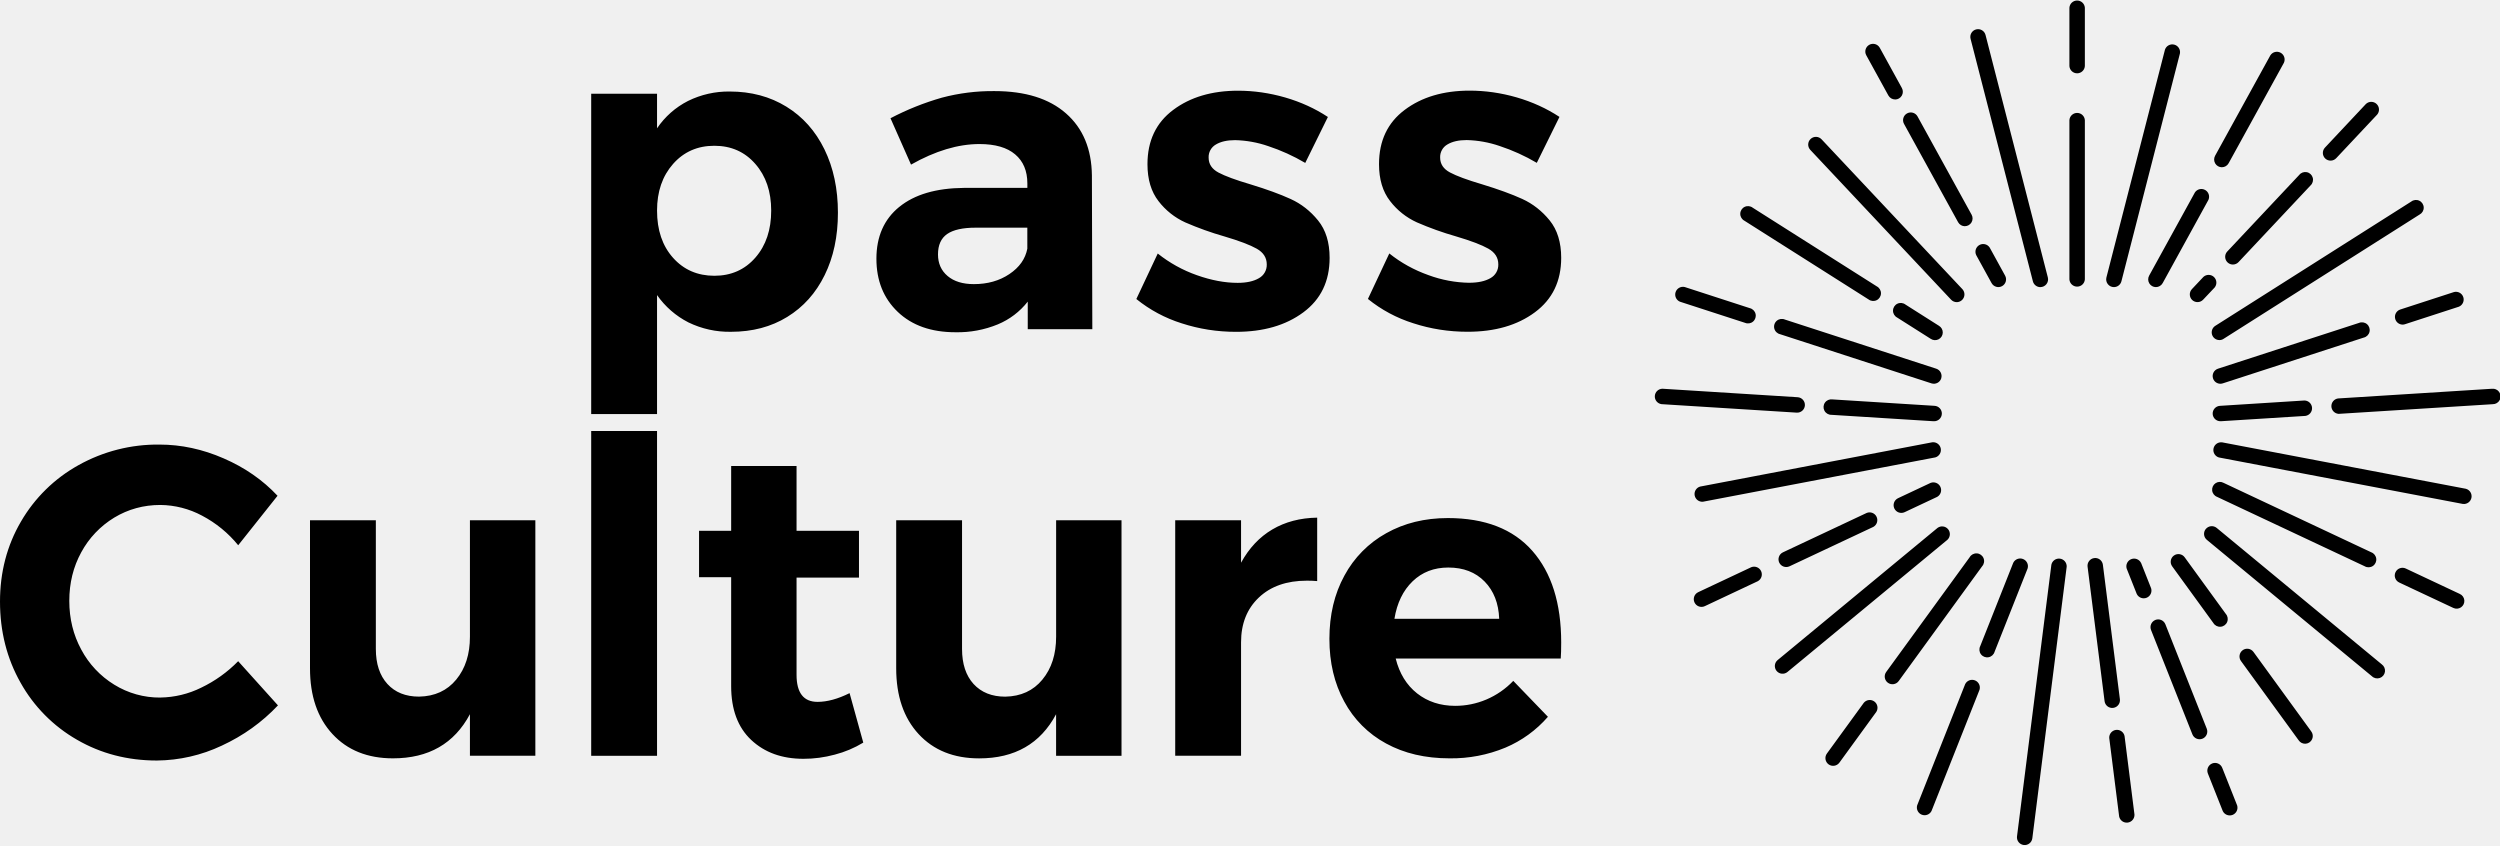
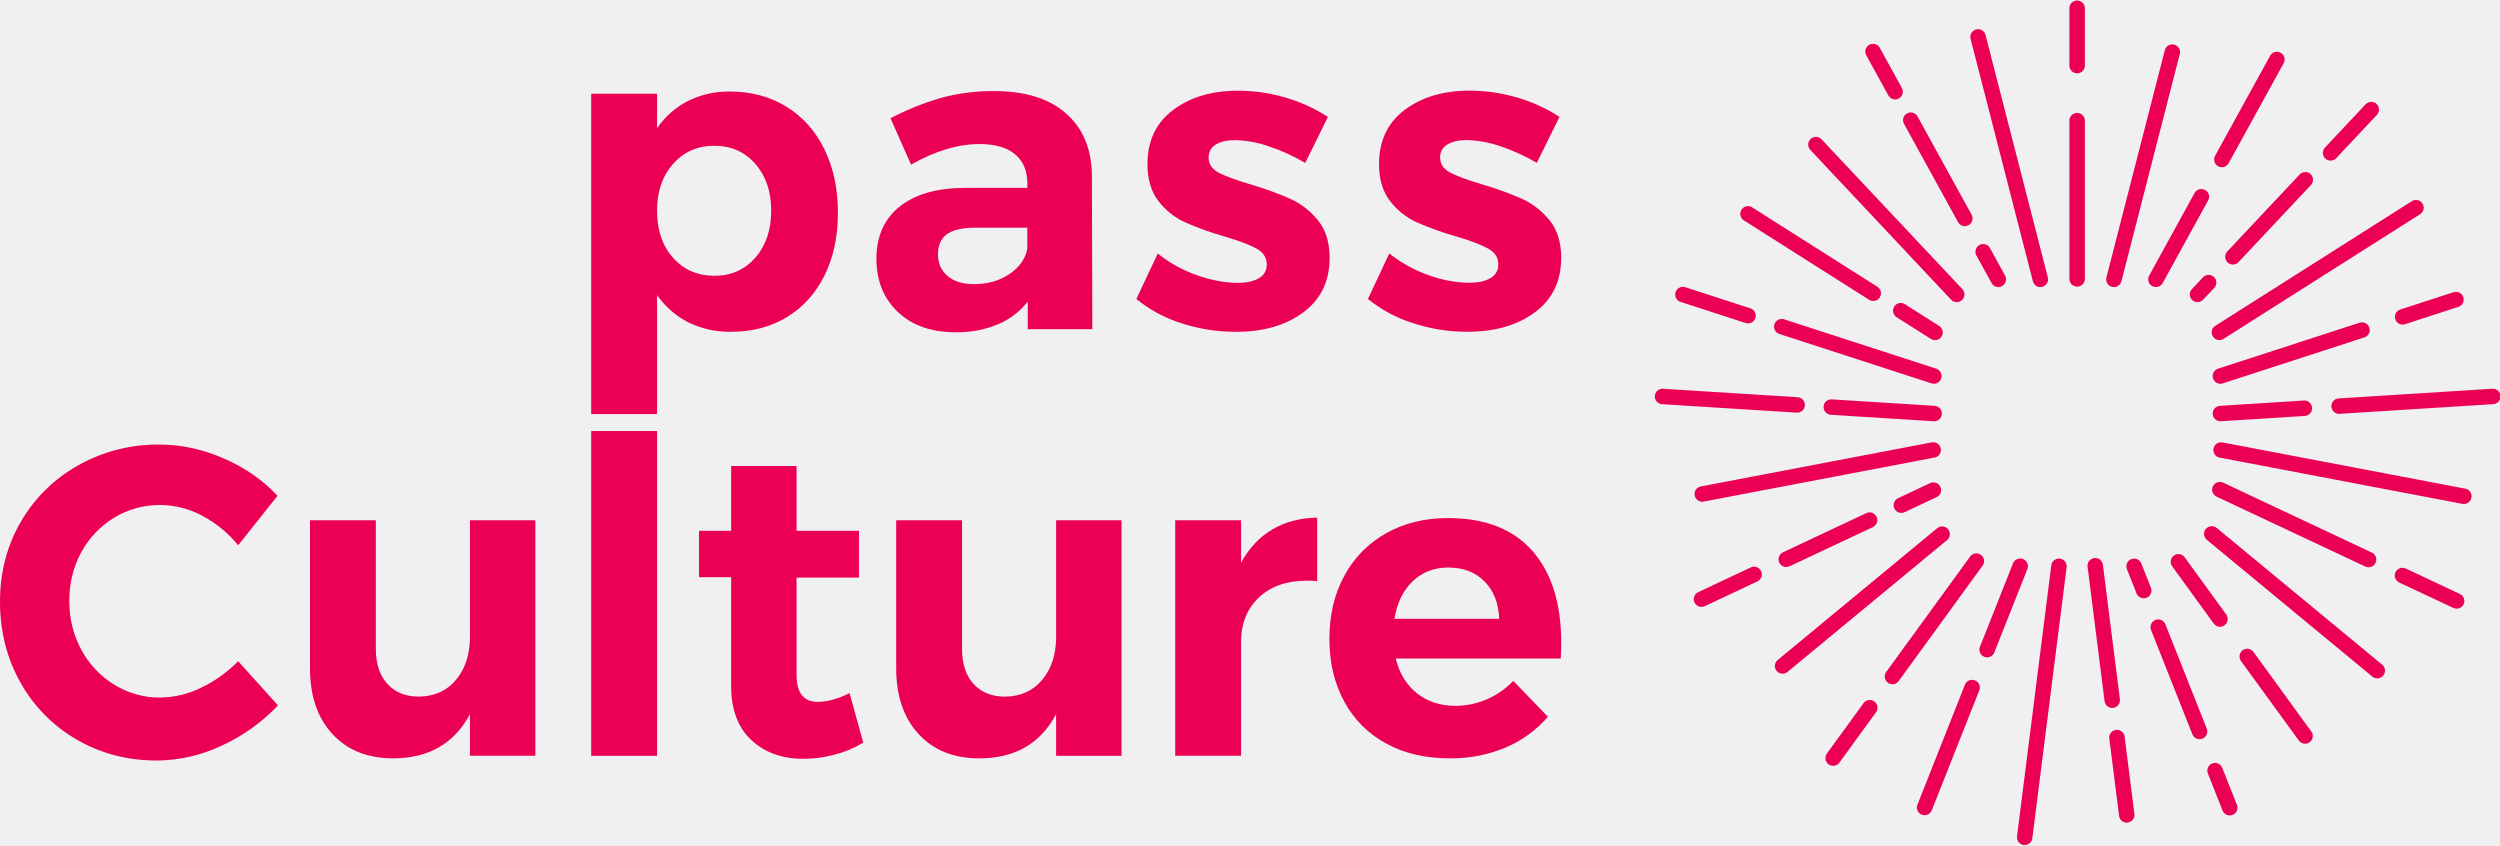
<svg xmlns="http://www.w3.org/2000/svg" viewBox="0 0 71 24">
  <g id="icon" clip-path="url(#a)">
-     <path fill="currentColor" fill-rule="evenodd" d="M55.803 6.425a.22.22 0 0 1-.192-.113l-1.537-2.794a.219.219 0 1 1 .384-.211L55.995 6.1a.22.22 0 0 1-.192.324zm-1.98-3.6a.22.22 0 0 1-.193-.113l-.628-1.142a.219.219 0 1 1 .384-.212l.628 1.143a.22.22 0 0 1-.192.325zm4.123 5.33a.22.22 0 0 1-.212-.166l-1.77-6.887a.219.219 0 1 1 .425-.109l1.77 6.887a.22.22 0 0 1-.213.274zm-1.823-.912a.22.22 0 0 1 .385-.211l.437.796a.219.219 0 1 1-.384.212zm-.552 1.338a.22.22 0 0 1-.16-.07l-3.999-4.255a.219.219 0 1 1 .32-.3l3.999 4.255a.22.22 0 0 1-.16.37m4.464-.427a.22.22 0 0 1-.213-.274l1.663-6.47a.22.22 0 0 1 .425.109l-1.662 6.47a.22.22 0 0 1-.213.165m-5.944 6.392a.22.22 0 0 1-.292-.105.22.22 0 0 1 .105-.292l.925-.435a.22.22 0 0 1 .187.397zm1.04-3.8a.22.22 0 0 1-.276.142l-4.298-1.396a.22.22 0 1 1 .136-.416l4.297 1.395a.22.22 0 0 1 .14.276zm-4.495 4.94 2.381-1.12a.22.22 0 0 1 .187.397l-2.382 1.12a.22.22 0 0 1-.292-.105.22.22 0 0 1 .106-.292m4.245-3.126a.22.22 0 0 1 .083.43l-6.6 1.259a.22.22 0 0 1-.082-.43zm.028-.597-2.898-.182a.22.22 0 1 1 .027-.438l2.898.182a.219.219 0 0 1-.013.438zm8.122-2.305a.219.219 0 0 1-.117-.404l5.566-3.53a.22.22 0 1 1 .235.37l-5.567 3.53a.2.2 0 0 1-.117.034m3.963-.487a.22.22 0 1 1 .135.417l-4.003 1.3a.219.219 0 1 1-.135-.417zm-4.154 2.587a.22.22 0 0 1 .205-.232l2.4-.152a.22.22 0 0 1 .027.438l-2.4.151h-.013a.22.22 0 0 1-.219-.205m4.32 4.325-4.195-1.972a.22.22 0 1 1 .187-.397l4.194 1.972a.22.22 0 1 1-.187.397zm-5.933-7.929a.22.22 0 0 1-.192-.325l1.301-2.365a.22.22 0 0 1 .384.211l-1.3 2.365a.22.22 0 0 1-.193.114m-7.112.495.952.604a.219.219 0 1 1-.234.37l-.953-.604a.22.22 0 1 1 .235-.37m14.115.57a.22.22 0 0 1-.068-.427l1.535-.499a.22.22 0 0 1 .136.417l-1.535.499a.2.2 0 0 1-.068.01m-4.816-1.706a.22.22 0 0 1-.16-.37l2.044-2.175a.22.22 0 1 1 .32.3l-2.044 2.176a.22.22 0 0 1-.16.069m-.837.351a.22.22 0 0 1 .32.3l-.328.347a.22.22 0 0 1-.31.01.22.22 0 0 1-.009-.31zM63.1 4.75a.22.22 0 0 1-.192-.325l1.57-2.853a.22.22 0 0 1 .385.211l-1.57 2.853a.22.22 0 0 1-.193.114m-1.41 11.334a.219.219 0 1 1 .354-.258l1.17 1.61a.22.22 0 1 1-.355.257zm4.658-11.591a.22.22 0 0 1-.31.01.22.22 0 0 1-.01-.31l1.164-1.24a.22.22 0 0 1 .32.301zm-13.282 4.01-3.524-2.234a.22.22 0 1 1 .235-.37l3.524 2.234a.22.22 0 1 1-.235.37m9.76 13.179a.22.22 0 0 1 .285.123l.424 1.069a.22.22 0 0 1-.408.161l-.424-1.069a.22.22 0 0 1 .124-.284zm-2.02-5.697.286.723a.22.22 0 0 1-.408.161l-.287-.723a.22.22 0 0 1 .408-.16zm-.601 3.874a.219.219 0 1 1-.435.055l-.483-3.82a.219.219 0 1 1 .435-.055zm-.303 1.098a.22.22 0 0 1 .435-.055l.282 2.232a.22.22 0 0 1-.435.055zm2.743-5.934a.22.22 0 0 1 .309-.03l4.689 3.875a.22.22 0 1 1-.28.338l-4.689-3.875a.22.22 0 0 1-.029-.309zm3.755-3.707 4.367-.275a.22.22 0 1 1 .028.438l-4.367.274h-.015a.22.22 0 0 1-.013-.437m-3.3 1.245 6.93 1.32a.22.22 0 0 1-.083.431l-6.93-1.32a.22.22 0 0 1 .083-.43zM58.771.22a.22.22 0 0 1 .439 0v1.657a.22.22 0 0 1-.439 0zm4.92 18.246a.22.22 0 0 1 .307.048l1.637 2.252a.219.219 0 1 1-.354.257l-1.638-2.251a.22.22 0 0 1 .049-.306zm4.633-2.32 1.535.722a.219.219 0 1 1-.187.396l-1.535-.721a.219.219 0 1 1 .187-.397m-7.112 1.46a.22.22 0 0 1 .285.124l1.175 2.965a.219.219 0 1 1-.408.161l-1.175-2.965a.22.22 0 0 1 .123-.284zm-6.184-2.615a.22.22 0 0 1 .28.338l-4.544 3.755a.219.219 0 1 1-.279-.338zm-6.799 1.827 1.508-.71a.22.22 0 0 1 .187.397l-1.508.71a.219.219 0 1 1-.187-.397m3.03-5.304a.22.22 0 0 1-.232.205l-3.84-.241a.22.22 0 0 1 .027-.438l3.84.241a.22.22 0 0 1 .205.233m-1.701-2.346-1.848-.6a.22.22 0 0 1 .135-.417l1.848.6a.22.22 0 1 1-.135.417m2.325 12.234 1.05-1.444a.22.22 0 0 1 .355.258l-1.05 1.444a.22.22 0 0 1-.306.048.22.22 0 0 1-.049-.306m4.055-5.576a.22.22 0 1 1 .354.257l-2.369 3.259a.219.219 0 0 1-.355-.258zm1.238.158a.22.22 0 0 1 .408.161l-.938 2.366a.22.22 0 1 1-.407-.162zm1.083.054a.22.22 0 0 1 .435.055l-.976 7.715a.219.219 0 1 1-.435-.055zm.512-12.626a.22.22 0 0 1 .439 0v4.523a.22.22 0 0 1-.439 0zm-2.96 16.017a.22.22 0 0 1 .408.16l-1.365 3.445a.22.22 0 0 1-.407-.161zM23.42 7.814q-.375.765-1.063 1.187-.686.422-1.596.422a2.65 2.65 0 0 1-1.21-.267 2.44 2.44 0 0 1-.891-.776v3.38h-1.87V2.662h1.87v.982a2.34 2.34 0 0 1 .88-.777 2.6 2.6 0 0 1 1.184-.268q.911 0 1.609.43.698.429 1.081 1.212t.383 1.801q0 1.008-.377 1.772M18.66 5.98q0 .833.455 1.342t1.172.51q.716 0 1.166-.516t.449-1.337q0-.808-.45-1.323-.449-.516-1.165-.516t-1.172.516q-.455.516-.455 1.324m23.067 2.05q.375 0 .6-.13a.43.43 0 0 0 .225-.392q0-.286-.285-.447t-.917-.348a9 9 0 0 1-1.111-.398 2 2 0 0 1-.759-.603q-.316-.403-.316-1.05 0-.995.729-1.541.728-.547 1.846-.547.667 0 1.335.192.667.194 1.215.554l-.644 1.305a5.4 5.4 0 0 0-1.057-.479 3.1 3.1 0 0 0-.935-.168q-.339 0-.546.124a.41.41 0 0 0-.207.373q0 .274.28.423.28.15.91.336.692.211 1.142.416.45.206.778.609.328.405.328 1.063 0 .995-.747 1.547-.747.554-1.913.553-.802 0-1.542-.242a3.9 3.9 0 0 1-1.287-.69l.607-1.292q.497.397 1.111.615a3.5 3.5 0 0 0 1.16.218zM18.66 21.464h-1.87V12.24h1.87zM12.957 19.3q.39-.473.389-1.218v-3.307h1.858v6.688h-1.858v-1.18q-.668 1.254-2.186 1.254-1.08 0-1.718-.69-.639-.69-.638-1.87v-4.202h1.87v3.655q0 .634.328.994t.899.36q.668-.012 1.056-.484m-8.403.51a2.7 2.7 0 0 0 1.16-.28 3.7 3.7 0 0 0 1.05-.752l1.13 1.255q-.68.72-1.597 1.144a4.4 4.4 0 0 1-1.84.422q-1.251 0-2.27-.59a4.26 4.26 0 0 1-1.604-1.622q-.582-1.03-.583-2.3 0-1.255.595-2.274A4.3 4.3 0 0 1 2.23 13.21a4.6 4.6 0 0 1 2.3-.584q.924 0 1.822.392.9.39 1.53 1.062l-1.117 1.405a3.3 3.3 0 0 0-1.026-.84 2.56 2.56 0 0 0-1.184-.304q-.716 0-1.312.36a2.6 2.6 0 0 0-.935.983q-.34.621-.34 1.38t.34 1.385a2.6 2.6 0 0 0 .935.995 2.45 2.45 0 0 0 1.312.367zm18.068-.647q0 .77.596.77.412 0 .91-.248l.389 1.405a3 3 0 0 1-.808.341q-.444.12-.892.119-.912 0-1.482-.535t-.57-1.528v-3.095h-.912v-1.318h.912v-1.84h1.857v1.84h1.773v1.33h-1.773v2.76zm12.624-4.388v1.206q.34-.621.887-.944.548-.324 1.275-.336v1.802a3 3 0 0 0-.291-.012q-.862 0-1.366.479-.505.478-.505 1.273v3.22h-1.87v-6.688zm4.125.367q.765-.429 1.748-.429 1.58 0 2.4.932.818.933.819 2.598 0 .3-.013.46h-4.687q.158.634.607.989.45.353 1.08.354.463 0 .888-.18a2.3 2.3 0 0 0 .764-.529l.984 1.02a3.3 3.3 0 0 1-1.208.876 4 4 0 0 1-1.585.304q-1.033 0-1.803-.422a2.92 2.92 0 0 1-1.19-1.194q-.42-.77-.42-1.777 0-1.02.426-1.796a3 3 0 0 1 1.19-1.206m.747 1.367q-.407.393-.516 1.064h2.975q-.025-.66-.413-1.057-.389-.398-1.032-.398-.608 0-1.014.391M29.604 19.3q.39-.471.39-1.217v-3.307h1.857v6.688h-1.858v-1.18q-.668 1.254-2.185 1.254-1.081 0-1.719-.69-.637-.69-.637-1.87v-4.202h1.87v3.655q0 .634.327.994.33.36.9.36.666-.012 1.055-.484zM35.15 8.033q.377 0 .601-.131a.43.43 0 0 0 .225-.392q0-.286-.285-.447t-.917-.348a9 9 0 0 1-1.111-.398 2 2 0 0 1-.76-.603q-.315-.404-.315-1.05 0-.995.729-1.541.728-.547 1.845-.547.668 0 1.336.192.668.194 1.214.554l-.643 1.305a5.4 5.4 0 0 0-1.057-.479 3.1 3.1 0 0 0-.934-.168q-.341 0-.547.124a.41.41 0 0 0-.206.373q0 .274.279.423.28.15.911.336.692.211 1.14.416.45.205.778.609.329.405.328 1.063 0 .995-.747 1.547-.747.554-1.912.553-.801 0-1.543-.242a3.9 3.9 0 0 1-1.287-.69L32.88 7.2a3.8 3.8 0 0 0 1.11.615q.614.218 1.16.218m-9.61-2.157q.65-.53 1.84-.54h1.797V5.21q0-.534-.347-.826-.345-.293-1.013-.293-.912 0-1.944.584l-.583-1.317a7.7 7.7 0 0 1 1.458-.584 5.6 5.6 0 0 1 1.493-.187q1.313 0 2.034.634.723.634.735 1.765l.012 4.363h-1.834v-.783a2.1 2.1 0 0 1-.85.646 3 3 0 0 1-1.201.224q-1.034 0-1.64-.578-.607-.578-.607-1.51 0-.944.65-1.473zm3.126 1.908q.426-.285.51-.721v-.597h-1.469q-.547 0-.808.18-.26.181-.26.579 0 .384.273.614.272.23.746.23.584 0 1.008-.285" clip-rule="evenodd" />
+     <path fill="#EB0055" fill-rule="evenodd" d="M55.803 6.425a.22.22 0 0 1-.192-.113l-1.537-2.794a.219.219 0 1 1 .384-.211L55.995 6.1a.22.22 0 0 1-.192.324zm-1.98-3.6a.22.22 0 0 1-.193-.113l-.628-1.142a.219.219 0 1 1 .384-.212l.628 1.143a.22.22 0 0 1-.192.325zm4.123 5.33a.22.22 0 0 1-.212-.166l-1.77-6.887a.219.219 0 1 1 .425-.109l1.77 6.887a.22.22 0 0 1-.213.274zm-1.823-.912a.22.22 0 0 1 .385-.211l.437.796a.219.219 0 1 1-.384.212zm-.552 1.338a.22.22 0 0 1-.16-.07l-3.999-4.255a.219.219 0 1 1 .32-.3l3.999 4.255a.22.22 0 0 1-.16.37m4.464-.427a.22.22 0 0 1-.213-.274l1.663-6.47a.22.22 0 0 1 .425.109l-1.662 6.47a.22.22 0 0 1-.213.165m-5.944 6.392a.22.22 0 0 1-.292-.105.22.22 0 0 1 .105-.292l.925-.435a.22.22 0 0 1 .187.397zm1.04-3.8a.22.22 0 0 1-.276.142l-4.298-1.396a.22.22 0 1 1 .136-.416l4.297 1.395a.22.22 0 0 1 .14.276zm-4.495 4.94 2.381-1.12a.22.22 0 0 1 .187.397l-2.382 1.12a.22.22 0 0 1-.292-.105.22.22 0 0 1 .106-.292m4.245-3.126a.22.22 0 0 1 .083.43l-6.6 1.259a.22.22 0 0 1-.082-.43zm.028-.597-2.898-.182a.22.22 0 1 1 .027-.438l2.898.182a.219.219 0 0 1-.013.438zm8.122-2.305a.219.219 0 0 1-.117-.404l5.566-3.53a.22.22 0 1 1 .235.37l-5.567 3.53a.2.2 0 0 1-.117.034m3.963-.487a.22.22 0 1 1 .135.417l-4.003 1.3a.219.219 0 1 1-.135-.417zm-4.154 2.587a.22.22 0 0 1 .205-.232l2.4-.152a.22.22 0 0 1 .027.438l-2.4.151h-.013a.22.22 0 0 1-.219-.205m4.32 4.325-4.195-1.972a.22.22 0 1 1 .187-.397l4.194 1.972a.22.22 0 1 1-.187.397zm-5.933-7.929a.22.22 0 0 1-.192-.325l1.301-2.365a.22.22 0 0 1 .384.211l-1.3 2.365a.22.22 0 0 1-.193.114m-7.112.495.952.604a.219.219 0 1 1-.234.37l-.953-.604a.22.22 0 1 1 .235-.37m14.115.57a.22.22 0 0 1-.068-.427l1.535-.499a.22.22 0 0 1 .136.417l-1.535.499a.2.2 0 0 1-.068.01m-4.816-1.706a.22.22 0 0 1-.16-.37l2.044-2.175a.22.22 0 1 1 .32.3l-2.044 2.176a.22.22 0 0 1-.16.069m-.837.351a.22.22 0 0 1 .32.3l-.328.347a.22.22 0 0 1-.31.01.22.22 0 0 1-.009-.31zM63.1 4.75a.22.22 0 0 1-.192-.325l1.57-2.853a.22.22 0 0 1 .385.211l-1.57 2.853a.22.22 0 0 1-.193.114m-1.41 11.334a.219.219 0 1 1 .354-.258l1.17 1.61a.22.22 0 1 1-.355.257zm4.658-11.591a.22.22 0 0 1-.31.01.22.22 0 0 1-.01-.31l1.164-1.24a.22.22 0 0 1 .32.301zm-13.282 4.01-3.524-2.234a.22.22 0 1 1 .235-.37l3.524 2.234a.22.22 0 1 1-.235.37m9.76 13.179a.22.22 0 0 1 .285.123l.424 1.069a.22.22 0 0 1-.408.161l-.424-1.069a.22.22 0 0 1 .124-.284zm-2.02-5.697.286.723a.22.22 0 0 1-.408.161l-.287-.723a.22.22 0 0 1 .408-.16zm-.601 3.874a.219.219 0 1 1-.435.055l-.483-3.82a.219.219 0 1 1 .435-.055zm-.303 1.098a.22.22 0 0 1 .435-.055l.282 2.232a.22.22 0 0 1-.435.055zm2.743-5.934a.22.22 0 0 1 .309-.03l4.689 3.875a.22.22 0 1 1-.28.338l-4.689-3.875a.22.22 0 0 1-.029-.309zm3.755-3.707 4.367-.275a.22.22 0 1 1 .028.438l-4.367.274h-.015a.22.22 0 0 1-.013-.437m-3.3 1.245 6.93 1.32a.22.22 0 0 1-.083.431l-6.93-1.32a.22.22 0 0 1 .083-.43zM58.771.22a.22.22 0 0 1 .439 0v1.657a.22.22 0 0 1-.439 0zm4.92 18.246a.22.22 0 0 1 .307.048l1.637 2.252a.219.219 0 1 1-.354.257l-1.638-2.251a.22.22 0 0 1 .049-.306zm4.633-2.32 1.535.722a.219.219 0 1 1-.187.396l-1.535-.721a.219.219 0 1 1 .187-.397m-7.112 1.46a.22.22 0 0 1 .285.124l1.175 2.965a.219.219 0 1 1-.408.161l-1.175-2.965a.22.22 0 0 1 .123-.284zm-6.184-2.615a.22.22 0 0 1 .28.338l-4.544 3.755a.219.219 0 1 1-.279-.338zm-6.799 1.827 1.508-.71a.22.22 0 0 1 .187.397l-1.508.71a.219.219 0 1 1-.187-.397m3.03-5.304a.22.22 0 0 1-.232.205l-3.84-.241a.22.22 0 0 1 .027-.438l3.84.241a.22.22 0 0 1 .205.233m-1.701-2.346-1.848-.6a.22.22 0 0 1 .135-.417l1.848.6a.22.22 0 1 1-.135.417m2.325 12.234 1.05-1.444a.22.22 0 0 1 .355.258l-1.05 1.444a.22.22 0 0 1-.306.048.22.22 0 0 1-.049-.306m4.055-5.576a.22.22 0 1 1 .354.257l-2.369 3.259a.219.219 0 0 1-.355-.258zm1.238.158a.22.22 0 0 1 .408.161l-.938 2.366a.22.22 0 1 1-.407-.162zm1.083.054a.22.22 0 0 1 .435.055l-.976 7.715a.219.219 0 1 1-.435-.055zm.512-12.626a.22.22 0 0 1 .439 0v4.523a.22.22 0 0 1-.439 0zm-2.96 16.017a.22.22 0 0 1 .408.16l-1.365 3.445a.22.22 0 0 1-.407-.161zM23.42 7.814q-.375.765-1.063 1.187-.686.422-1.596.422a2.65 2.65 0 0 1-1.21-.267 2.44 2.44 0 0 1-.891-.776v3.38h-1.87V2.662h1.87v.982a2.34 2.34 0 0 1 .88-.777 2.6 2.6 0 0 1 1.184-.268q.911 0 1.609.43.698.429 1.081 1.212t.383 1.801q0 1.008-.377 1.772M18.66 5.98q0 .833.455 1.342t1.172.51q.716 0 1.166-.516t.449-1.337q0-.808-.45-1.323-.449-.516-1.165-.516t-1.172.516q-.455.516-.455 1.324m23.067 2.05q.375 0 .6-.13a.43.43 0 0 0 .225-.392q0-.286-.285-.447t-.917-.348a9 9 0 0 1-1.111-.398 2 2 0 0 1-.759-.603q-.316-.403-.316-1.05 0-.995.729-1.541.728-.547 1.846-.547.667 0 1.335.192.667.194 1.215.554l-.644 1.305a5.4 5.4 0 0 0-1.057-.479 3.1 3.1 0 0 0-.935-.168q-.339 0-.546.124a.41.41 0 0 0-.207.373q0 .274.28.423.28.15.91.336.692.211 1.142.416.45.206.778.609.328.405.328 1.063 0 .995-.747 1.547-.747.554-1.913.553-.802 0-1.542-.242a3.9 3.9 0 0 1-1.287-.69l.607-1.292q.497.397 1.111.615a3.5 3.5 0 0 0 1.16.218zM18.66 21.464h-1.87V12.24h1.87zM12.957 19.3q.39-.473.389-1.218v-3.307h1.858v6.688h-1.858v-1.18q-.668 1.254-2.186 1.254-1.08 0-1.718-.69-.639-.69-.638-1.87v-4.202h1.87v3.655q0 .634.328.994t.899.36q.668-.012 1.056-.484m-8.403.51a2.7 2.7 0 0 0 1.16-.28 3.7 3.7 0 0 0 1.05-.752l1.13 1.255q-.68.72-1.597 1.144a4.4 4.4 0 0 1-1.84.422q-1.251 0-2.27-.59a4.26 4.26 0 0 1-1.604-1.622q-.582-1.03-.583-2.3 0-1.255.595-2.274A4.3 4.3 0 0 1 2.23 13.21a4.6 4.6 0 0 1 2.3-.584q.924 0 1.822.392.9.39 1.53 1.062l-1.117 1.405a3.3 3.3 0 0 0-1.026-.84 2.56 2.56 0 0 0-1.184-.304q-.716 0-1.312.36a2.6 2.6 0 0 0-.935.983q-.34.621-.34 1.38t.34 1.385a2.6 2.6 0 0 0 .935.995 2.45 2.45 0 0 0 1.312.367zm18.068-.647q0 .77.596.77.412 0 .91-.248l.389 1.405a3 3 0 0 1-.808.341q-.444.12-.892.119-.912 0-1.482-.535t-.57-1.528v-3.095h-.912v-1.318h.912v-1.84h1.857v1.84h1.773v1.33h-1.773v2.76zm12.624-4.388v1.206q.34-.621.887-.944.548-.324 1.275-.336v1.802a3 3 0 0 0-.291-.012q-.862 0-1.366.479-.505.478-.505 1.273v3.22h-1.87v-6.688zm4.125.367q.765-.429 1.748-.429 1.58 0 2.4.932.818.933.819 2.598 0 .3-.013.46h-4.687q.158.634.607.989.45.353 1.08.354.463 0 .888-.18a2.3 2.3 0 0 0 .764-.529l.984 1.02a3.3 3.3 0 0 1-1.208.876 4 4 0 0 1-1.585.304q-1.033 0-1.803-.422a2.92 2.92 0 0 1-1.19-1.194q-.42-.77-.42-1.777 0-1.02.426-1.796a3 3 0 0 1 1.19-1.206m.747 1.367q-.407.393-.516 1.064h2.975q-.025-.66-.413-1.057-.389-.398-1.032-.398-.608 0-1.014.391M29.604 19.3q.39-.471.39-1.217v-3.307h1.857v6.688h-1.858v-1.18q-.668 1.254-2.185 1.254-1.081 0-1.719-.69-.637-.69-.637-1.87v-4.202h1.87v3.655q0 .634.327.994.33.36.9.36.666-.012 1.055-.484zM35.15 8.033q.377 0 .601-.131a.43.43 0 0 0 .225-.392q0-.286-.285-.447t-.917-.348a9 9 0 0 1-1.111-.398 2 2 0 0 1-.76-.603q-.315-.404-.315-1.05 0-.995.729-1.541.728-.547 1.845-.547.668 0 1.336.192.668.194 1.214.554l-.643 1.305a5.4 5.4 0 0 0-1.057-.479 3.1 3.1 0 0 0-.934-.168q-.341 0-.547.124a.41.41 0 0 0-.206.373q0 .274.279.423.28.15.911.336.692.211 1.14.416.45.205.778.609.329.405.328 1.063 0 .995-.747 1.547-.747.554-1.912.553-.801 0-1.543-.242a3.9 3.9 0 0 1-1.287-.69L32.88 7.2a3.8 3.8 0 0 0 1.11.615q.614.218 1.16.218m-9.61-2.157q.65-.53 1.84-.54h1.797V5.21q0-.534-.347-.826-.345-.293-1.013-.293-.912 0-1.944.584l-.583-1.317a7.7 7.7 0 0 1 1.458-.584 5.6 5.6 0 0 1 1.493-.187q1.313 0 2.034.634.723.634.735 1.765l.012 4.363h-1.834v-.783a2.1 2.1 0 0 1-.85.646 3 3 0 0 1-1.201.224q-1.034 0-1.64-.578-.607-.578-.607-1.51 0-.944.65-1.473zm3.126 1.908q.426-.285.51-.721v-.597h-1.469q-.547 0-.808.18-.26.181-.26.579 0 .384.273.614.272.23.746.23.584 0 1.008-.285" clip-rule="evenodd" />
  </g>
  <defs>
    <clipPath id="a">
      <path fill="#fff" d="M0 0h71v24H0z" />
    </clipPath>
  </defs>
</svg>
